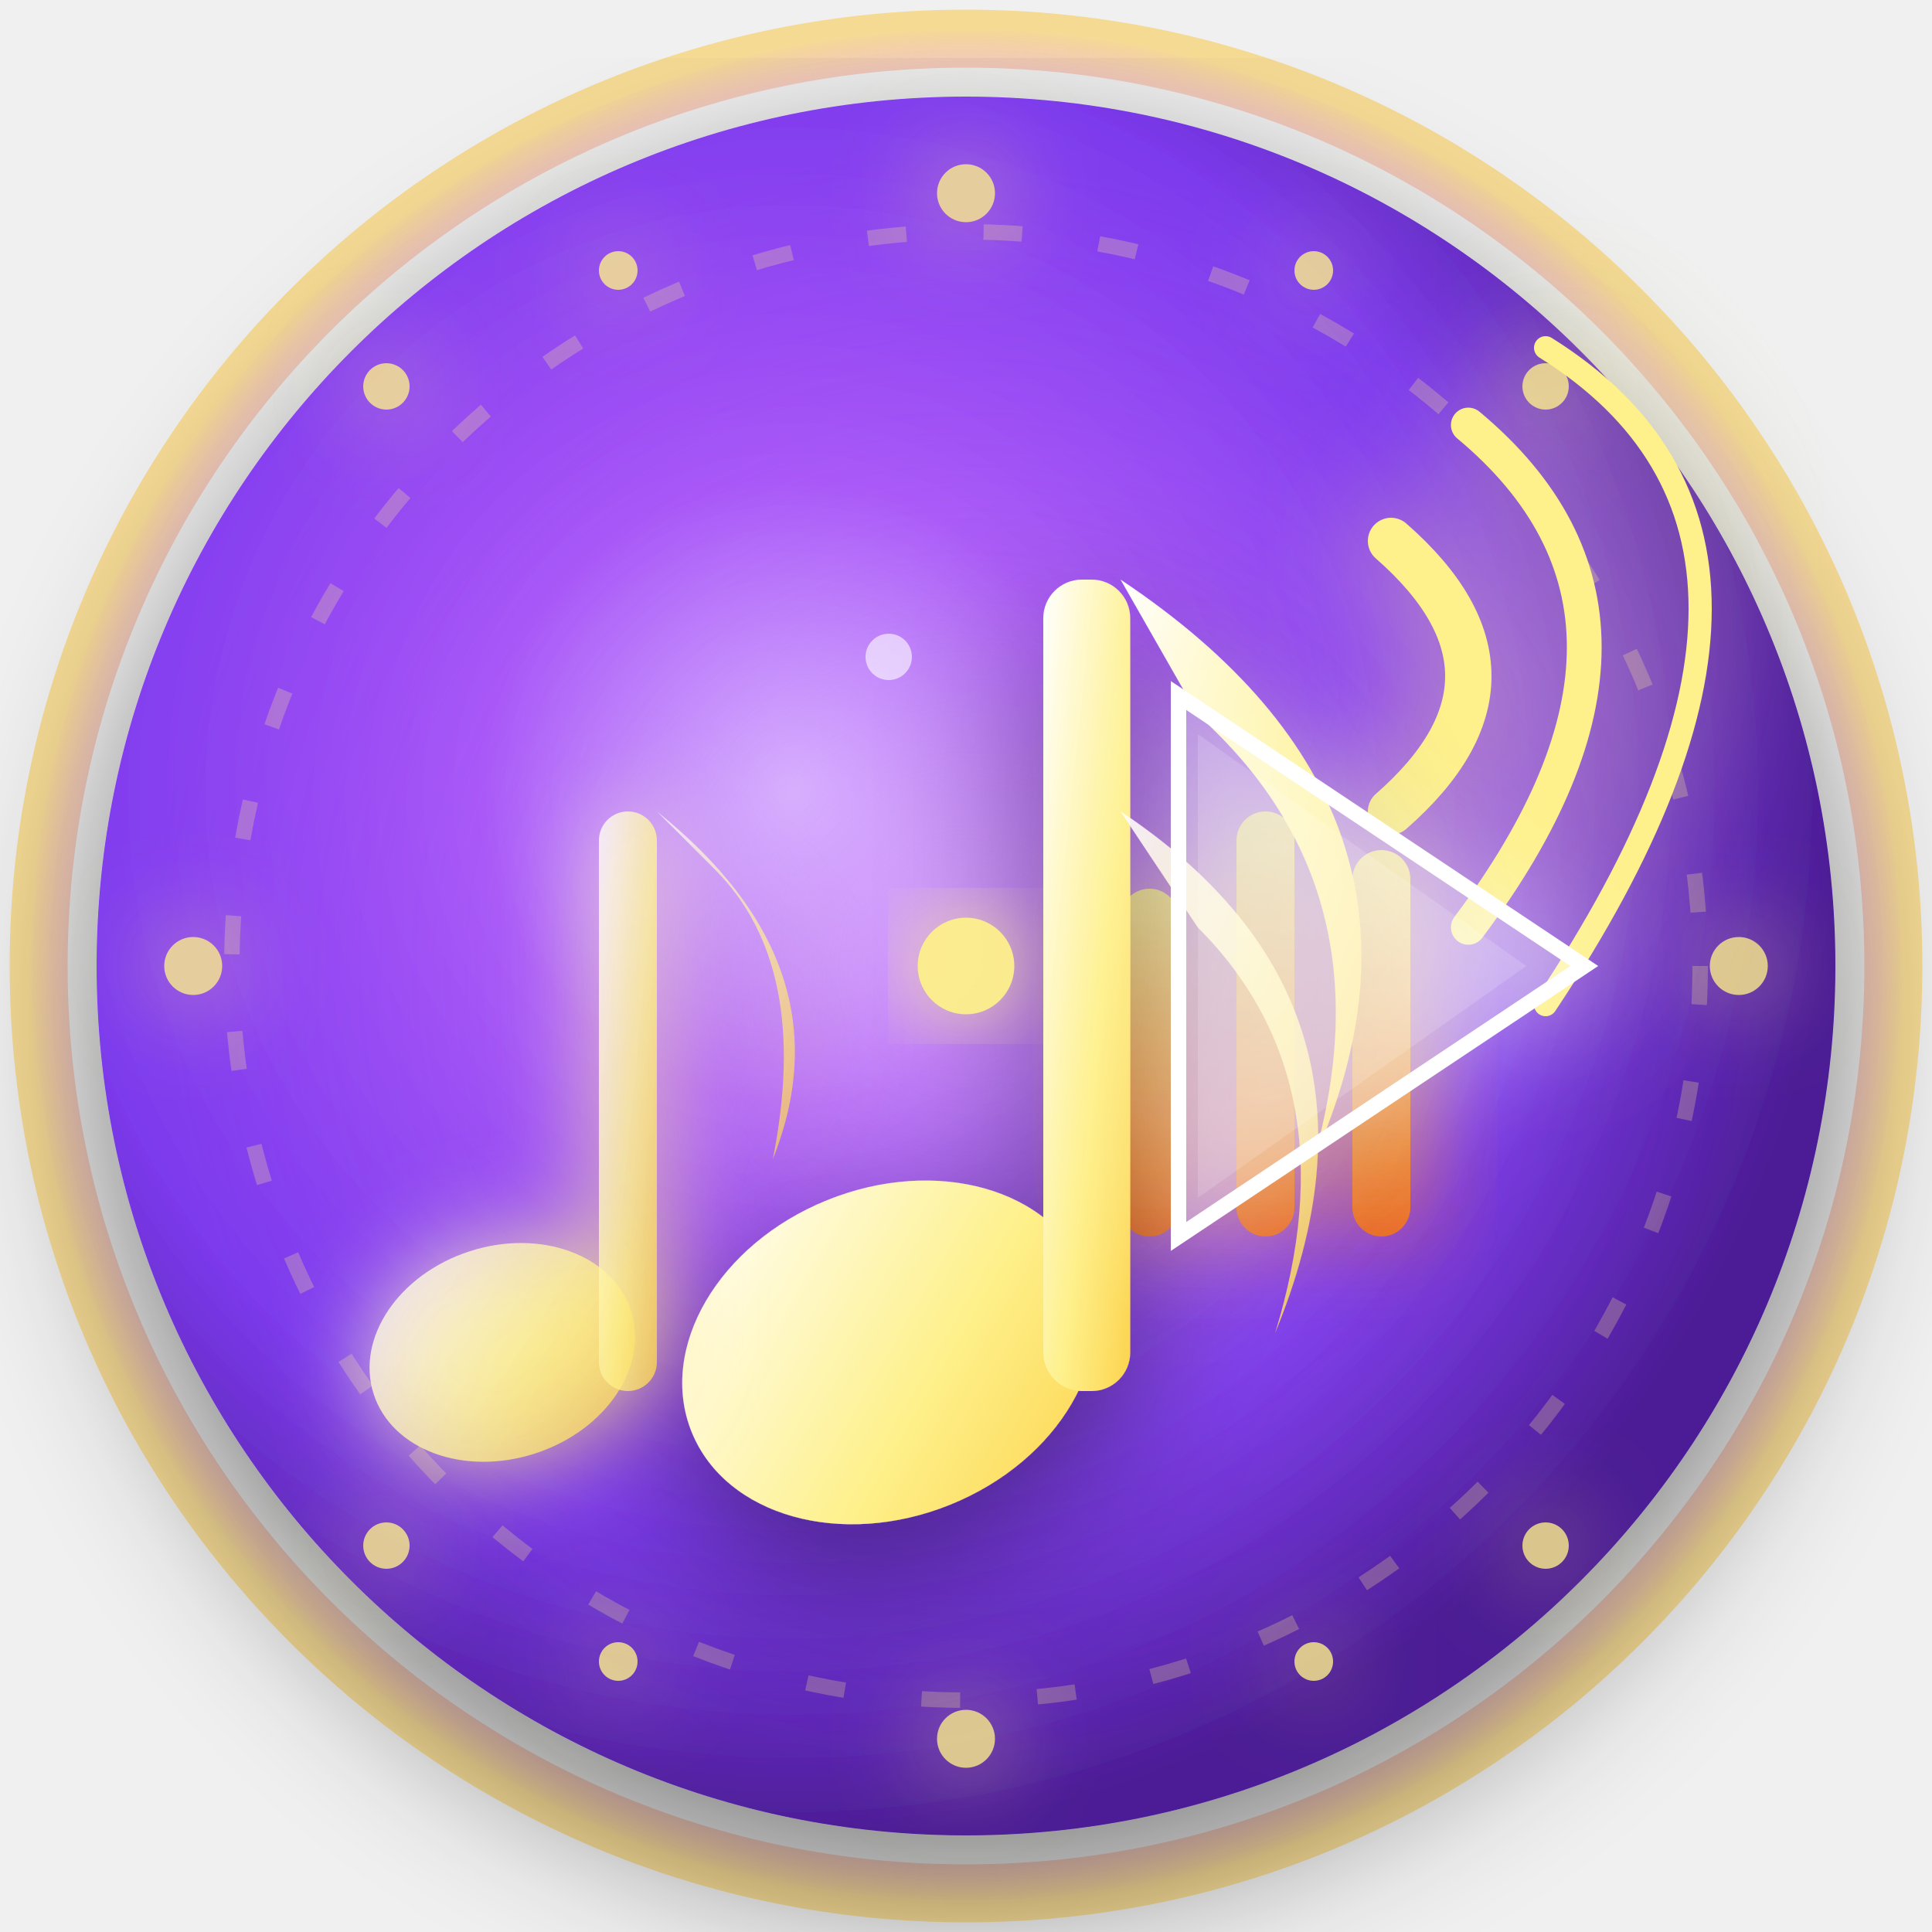
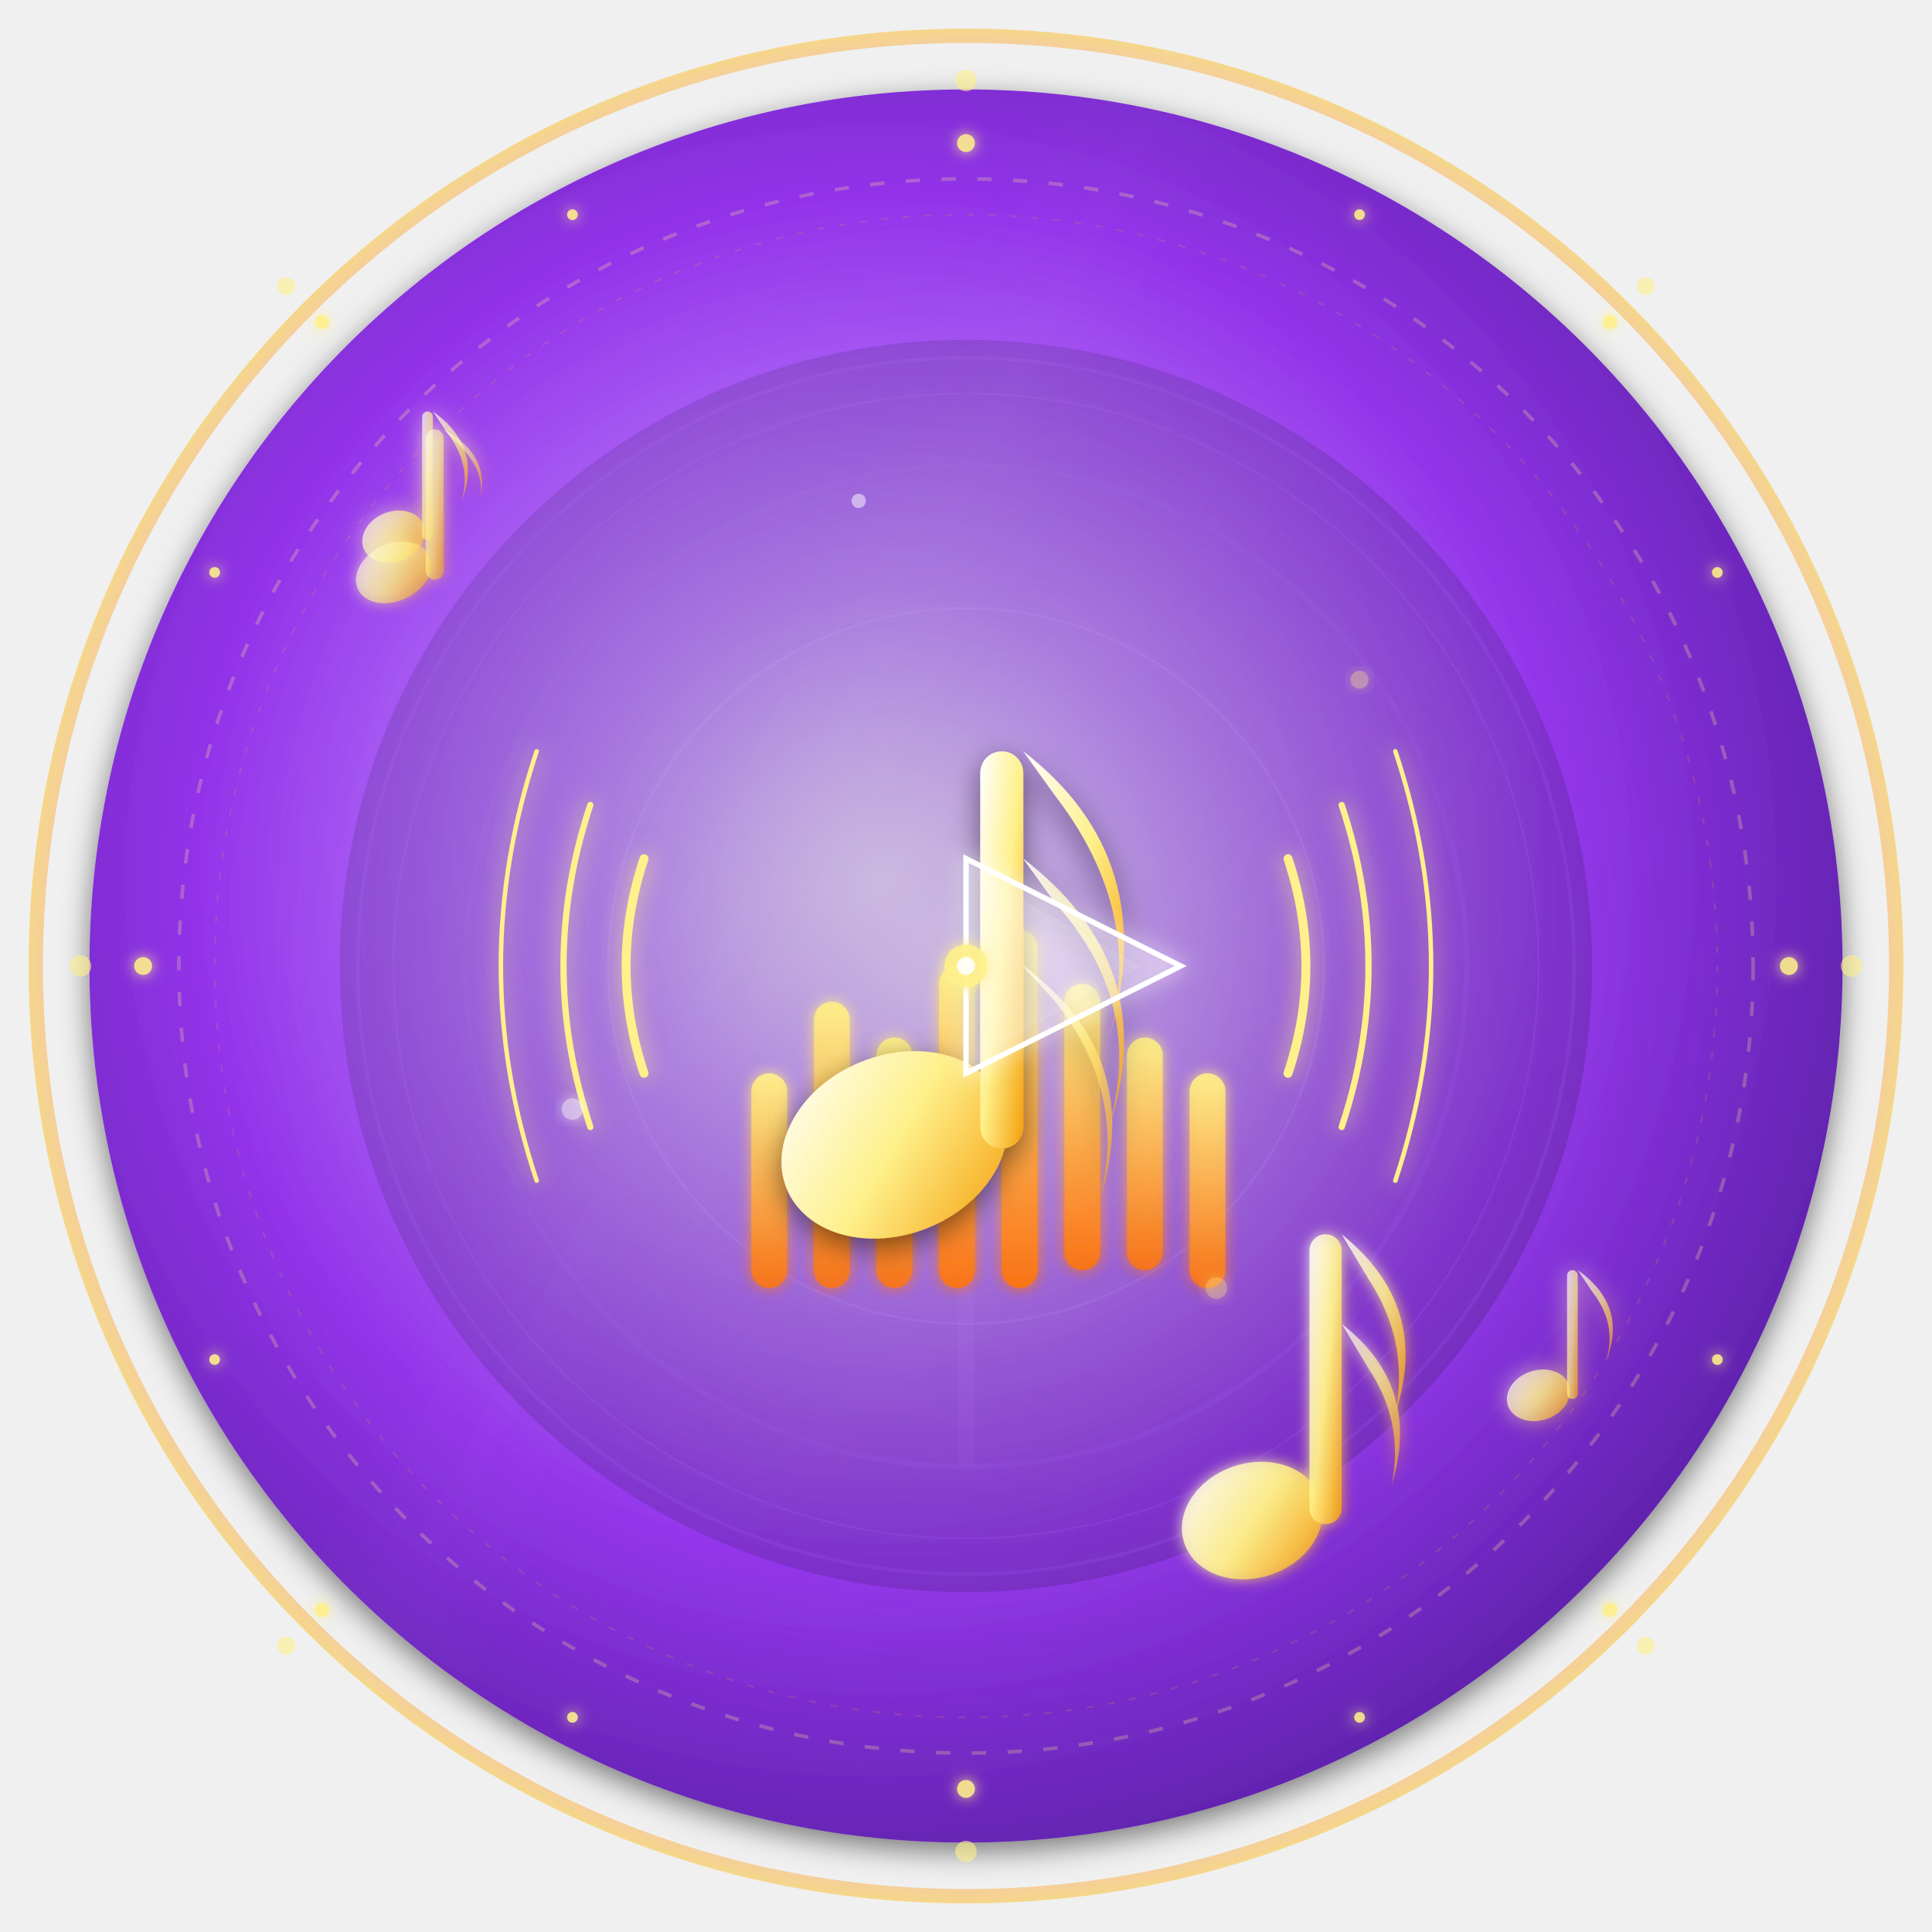
- <svg xmlns="http://www.w3.org/2000/svg" viewBox="0 0 100 100" width="100" height="100">
+ <svg xmlns="http://www.w3.org/2000/svg" viewBox="0 0 1080 1080" width="1080" height="1080">
  <defs>
    <style>
      @keyframes pulse {
-         0%, 100% { opacity: 0.4; transform: scale(1); }
+         0%, 100% { opacity: 0.3; transform: scale(1); }
        50% { opacity: 0.9; transform: scale(1.05); }
      }
      @keyframes wave1 {
        0%, 100% { opacity: 0.3; transform: scale(1); }
-         50% { opacity: 0.8; transform: scale(1.2); }
+         50% { opacity: 0.9; transform: scale(1.2); }
      }
      @keyframes wave2 {
        0%, 100% { opacity: 0.2; transform: scale(1); }
-         50% { opacity: 0.7; transform: scale(1.3); }
+         50% { opacity: 0.8; transform: scale(1.3); }
      }
      @keyframes rotateSlow {
        0% { transform: rotate(0deg); }
        100% { transform: rotate(360deg); }
      }
+       @keyframes rotateReverse {
+         0% { transform: rotate(0deg); }
+         100% { transform: rotate(-360deg); }
+       }
      @keyframes equalizer {
+         0%, 100% { transform: scaleY(0.5); }
+         50% { transform: scaleY(1.4); }
+       }
+       @keyframes equalizer2 {
+         0%, 100% { transform: scaleY(0.3); }
+         50% { transform: scaleY(1.6); }
+       }
+       @keyframes equalizer3 {
        0%, 100% { transform: scaleY(0.6); }
        50% { transform: scaleY(1.2); }
      }
-       @keyframes equalizer2 {
+       @keyframes equalizer4 {
        0%, 100% { transform: scaleY(0.4); }
-         50% { transform: scaleY(1.4); }
-       }
-       @keyframes equalizer3 {
-         0%, 100% { transform: scaleY(0.8); }
-         50% { transform: scaleY(1.1); }
+         50% { transform: scaleY(1.5); }
      }
      @keyframes spinNote {
        0% { transform: rotate(0deg); }
        100% { transform: rotate(360deg); }
      }
-       .bg-pulse { animation: pulse 2s ease-in-out infinite; transform-origin: center; }
-       .wave-1 { animation: wave1 1.8s ease-in-out infinite; transform-origin: center; }
-       .wave-2 { animation: wave2 1.8s ease-in-out 0.3s infinite; transform-origin: center; }
-       .spin-star { animation: rotateSlow 12s linear infinite; transform-origin: center; }
+       @keyframes floatNote {
+         0%, 100% { transform: translateY(0px); opacity: 0.6; }
+         50% { transform: translateY(-25px); opacity: 1; }
+       }
+       @keyframes floatNote2 {
+         0%, 100% { transform: translateY(0px); opacity: 0.5; }
+         50% { transform: translateY(25px); opacity: 0.9; }
+       }
+       @keyframes shine {
+         0% { transform: translateX(-100%) rotate(25deg); }
+         100% { transform: translateX(200%) rotate(25deg); }
+       }
+ 
+       .bg-pulse { animation: pulse 2.5s ease-in-out infinite; transform-origin: center; }
+       .wave-1 { animation: wave1 2s ease-in-out infinite; transform-origin: center; }
+       .wave-2 { animation: wave2 2s ease-in-out 0.4s infinite; transform-origin: center; }
+       .spin-star { animation: rotateSlow 20s linear infinite; transform-origin: center; }
+       .spin-reverse { animation: rotateReverse 15s linear infinite; transform-origin: center; }
      .eq-bar1 { animation: equalizer 1.2s ease-in-out infinite; transform-origin: bottom; }
      .eq-bar2 { animation: equalizer2 1.5s ease-in-out 0.2s infinite; transform-origin: bottom; }
      .eq-bar3 { animation: equalizer3 1.0s ease-in-out 0.4s infinite; transform-origin: bottom; }
-       .slow-spin { animation: spinNote 20s linear infinite; transform-origin: center; }
+       .eq-bar4 { animation: equalizer4 1.3s ease-in-out 0.6s infinite; transform-origin: bottom; }
+       .slow-spin { animation: spinNote 25s linear infinite; transform-origin: center; }
+       .float-note { animation: floatNote 4s ease-in-out infinite; }
+       .float-note-delay { animation: floatNote2 4.5s ease-in-out 1s infinite; }
+       .shine-layer { animation: shine 3s linear infinite; }
    </style>
-     <radialGradient id="bgGrad" cx="40%" cy="40%" r="60%">
-       <stop offset="0%" stop-color="#d8b4fe" />
-       <stop offset="30%" stop-color="#a855f7" />
-       <stop offset="70%" stop-color="#7c3aed" />
+     <radialGradient id="bgGrad" cx="45%" cy="45%" r="65%">
+       <stop offset="0%" stop-color="#e9d5ff" />
+       <stop offset="25%" stop-color="#c084fc" />
+       <stop offset="60%" stop-color="#9333ea" />
      <stop offset="100%" stop-color="#4c1d95" />
    </radialGradient>
    <radialGradient id="innerGlow" cx="50%" cy="50%" r="50%">
-       <stop offset="0%" stop-color="#f5d0fe" stop-opacity="0.5" />
-       <stop offset="50%" stop-color="#c084fc" stop-opacity="0.15" />
+       <stop offset="0%" stop-color="#fae8ff" stop-opacity="0.6" />
+       <stop offset="40%" stop-color="#d8b4fe" stop-opacity="0.2" />
      <stop offset="100%" stop-color="#7c3aed" stop-opacity="0" />
    </radialGradient>
    <radialGradient id="outerRing" cx="50%" cy="50%" r="50%">
-       <stop offset="85%" stop-color="#ec4899" stop-opacity="0" />
-       <stop offset="93%" stop-color="#f43f5e" stop-opacity="0.2" />
-       <stop offset="100%" stop-color="#fbbf24" stop-opacity="0.45" />
+       <stop offset="80%" stop-color="#ec4899" stop-opacity="0" />
+       <stop offset="92%" stop-color="#f43f5e" stop-opacity="0.25" />
+       <stop offset="100%" stop-color="#fbbf24" stop-opacity="0.5" />
    </radialGradient>
    <linearGradient id="noteGrad" x1="0%" y1="0%" x2="100%" y2="100%">
      <stop offset="0%" stop-color="#ffffff" />
-       <stop offset="60%" stop-color="#fef08a" />
-       <stop offset="100%" stop-color="#fcd34d" />
+       <stop offset="50%" stop-color="#fef08a" />
+       <stop offset="100%" stop-color="#f59e0b" />
    </linearGradient>
    <linearGradient id="eqGrad" x1="0%" y1="0%" x2="0%" y2="100%">
      <stop offset="0%" stop-color="#fef08a" />
      <stop offset="100%" stop-color="#f97316" />
    </linearGradient>
+     <linearGradient id="vinylGrad" x1="0%" y1="0%" x2="100%" y2="100%">
+       <stop offset="0%" stop-color="#1e1b4b" />
+       <stop offset="50%" stop-color="#0f172a" />
+       <stop offset="100%" stop-color="#000000" />
+     </linearGradient>
+     <linearGradient id="vinylShine" x1="0%" y1="0%" x2="100%" y2="50%">
+       <stop offset="0%" stop-color="#ffffff" stop-opacity="0" />
+       <stop offset="45%" stop-color="#ffffff" stop-opacity="0" />
+       <stop offset="50%" stop-color="#ffffff" stop-opacity="0.2" />
+       <stop offset="55%" stop-color="#ffffff" stop-opacity="0" />
+       <stop offset="100%" stop-color="#ffffff" stop-opacity="0" />
+     </linearGradient>
    <filter id="shadow" x="-20%" y="-20%" width="140%" height="140%">
-       <feDropShadow dx="0" dy="3" stdDeviation="4" flood-color="#000" flood-opacity="0.45" />
+       <feDropShadow dx="0" dy="5" stdDeviation="8" flood-color="#000" flood-opacity="0.5" />
    </filter>
    <filter id="glow" x="-30%" y="-30%" width="160%" height="160%">
-       <feGaussianBlur stdDeviation="2.5" result="blur" />
+       <feGaussianBlur stdDeviation="4" result="blur" />
      <feMerge>
        <feMergeNode in="blur" />
        <feMergeNode in="SourceGraphic" />
      </feMerge>
    </filter>
    <filter id="strongGlow" x="-40%" y="-40%" width="180%" height="180%">
-       <feGaussianBlur stdDeviation="3" result="blur" />
+       <feGaussianBlur stdDeviation="6" result="blur" />
      <feComponentTransfer in="blur">
        <feFuncA type="linear" slope="0.8" />
      </feComponentTransfer>
      <feMerge>
        <feMergeNode />
        <feMergeNode in="SourceGraphic" />
      </feMerge>
    </filter>
  </defs>
-   <circle cx="50" cy="50" r="48" fill="none" stroke="url(#outerRing)" stroke-width="3" class="bg-pulse" />
-   <circle cx="50" cy="50" r="45" fill="url(#bgGrad)" filter="url(#shadow)" />
-   <circle cx="50" cy="50" r="42" fill="url(#innerGlow)" />
-   <circle cx="50" cy="50" r="38" fill="none" stroke="#fef08a" stroke-width="0.8" opacity="0.25" stroke-dasharray="2 4" />
-   <g class="spin-star" fill="#fef08a" opacity="0.8" filter="url(#glow)">
-     <circle cx="50" cy="10" r="1.5" />
-     <circle cx="50" cy="90" r="1.5" />
-     <circle cx="10" cy="50" r="1.5" />
-     <circle cx="90" cy="50" r="1.5" />
-     <circle cx="20" cy="20" r="1.2" />
-     <circle cx="80" cy="80" r="1.2" />
-     <circle cx="20" cy="80" r="1.2" />
-     <circle cx="80" cy="20" r="1.2" />
-     <circle cx="32" cy="14" r="1" />
-     <circle cx="68" cy="14" r="1" />
-     <circle cx="32" cy="86" r="1" />
-     <circle cx="68" cy="86" r="1" />
-   </g>
-   <g transform="translate(58, 38)" filter="url(#glow)">
-     <rect x="0" y="8" width="3" height="18" rx="1.5" fill="url(#eqGrad)" class="eq-bar1" opacity="0.9" />
-     <rect x="6" y="4" width="3" height="22" rx="1.5" fill="url(#eqGrad)" class="eq-bar2" opacity="0.9" />
-     <rect x="12" y="6" width="3" height="20" rx="1.5" fill="url(#eqGrad)" class="eq-bar3" opacity="0.9" />
+   <circle cx="540" cy="540" r="520" fill="none" stroke="url(#outerRing)" stroke-width="8" class="bg-pulse" />
+   <circle cx="540" cy="540" r="490" fill="url(#bgGrad)" filter="url(#shadow)" />
+   <circle cx="540" cy="540" r="460" fill="url(#innerGlow)" />
+   <circle cx="540" cy="540" r="440" fill="none" stroke="#fef08a" stroke-width="2" opacity="0.25" stroke-dasharray="8 12" />
+   <circle cx="540" cy="540" r="420" fill="none" stroke="#fbbf24" stroke-width="1" opacity="0.15" stroke-dasharray="4 8" />
+   <g class="spin-reverse" opacity="0.15">
+     <circle cx="540" cy="540" r="350" fill="url(#vinylGrad)" />
+     <circle cx="540" cy="540" r="340" fill="none" stroke="#334155" stroke-width="2" />
+     <circle cx="540" cy="540" r="320" fill="none" stroke="#334155" stroke-width="1" />
+     <circle cx="540" cy="540" r="280" fill="none" stroke="#1e293b" stroke-width="3" />
+     <circle cx="540" cy="540" r="200" fill="none" stroke="#334155" stroke-width="1.5" />
+     <rect x="535" y="540" width="10" height="280" fill="#ffffff" opacity="0.1" />
+   </g>
+   <rect x="0" y="0" width="1080" height="1080" fill="url(#vinylShine)" opacity="0.08" class="shine-layer" pointer-events="none" />
+   <g class="spin-star" fill="#fef08a" opacity="0.9" filter="url(#glow)">
+     <circle cx="540" cy="80" r="5" />
+     <circle cx="540" cy="1000" r="5" />
+     <circle cx="80" cy="540" r="5" />
+     <circle cx="1000" cy="540" r="5" />
+     <circle cx="180" cy="180" r="4" />
+     <circle cx="900" cy="900" r="4" />
+     <circle cx="180" cy="900" r="4" />
+     <circle cx="900" cy="180" r="4" />
+     <circle cx="320" cy="120" r="3" />
+     <circle cx="760" cy="120" r="3" />
+     <circle cx="320" cy="960" r="3" />
+     <circle cx="760" cy="960" r="3" />
+     <circle cx="120" cy="320" r="3" />
+     <circle cx="120" cy="760" r="3" />
+     <circle cx="960" cy="320" r="3" />
+     <circle cx="960" cy="760" r="3" />
+   </g>
+   <g class="float-note" filter="url(#strongGlow)">
+     <ellipse cx="220" cy="300" rx="18" ry="14" transform="rotate(-22, 220, 300)" fill="url(#noteGrad)" opacity="0.7" />
+     <rect x="236" y="230" width="6" height="72" rx="3" fill="url(#noteGrad)" opacity="0.7" />
+     <path d="M242 230 Q270 250 258 280 Q264 260 250 242" fill="url(#noteGrad)" opacity="0.7" />
+   </g>
+   <g class="float-note-delay" filter="url(#strongGlow)">
+     <ellipse cx="860" cy="780" rx="18" ry="14" transform="rotate(-18, 860, 780)" fill="url(#noteGrad)" opacity="0.7" />
+     <rect x="876" y="710" width="6" height="72" rx="3" fill="url(#noteGrad)" opacity="0.7" />
+     <path d="M882 710 Q910 730 898 760 Q904 740 890 722" fill="url(#noteGrad)" opacity="0.7" />
+   </g>
+   <g transform="translate(540, 520)" filter="url(#glow)">
+     <rect x="-120" y="80" width="20" height="120" rx="10" fill="url(#eqGrad)" class="eq-bar1" opacity="0.9" />
+     <rect x="-85" y="40" width="20" height="160" rx="10" fill="url(#eqGrad)" class="eq-bar2" opacity="0.9" />
+     <rect x="-50" y="60" width="20" height="140" rx="10" fill="url(#eqGrad)" class="eq-bar3" opacity="0.9" />
+     <rect x="-15" y="20" width="20" height="180" rx="10" fill="url(#eqGrad)" class="eq-bar4" opacity="0.95" />
+     <rect x="20" y="0" width="20" height="200" rx="10" fill="url(#eqGrad)" class="eq-bar1" opacity="1" />
+     <rect x="55" y="30" width="20" height="160" rx="10" fill="url(#eqGrad)" class="eq-bar2" opacity="0.95" />
+     <rect x="90" y="60" width="20" height="130" rx="10" fill="url(#eqGrad)" class="eq-bar3" opacity="0.9" />
+     <rect x="125" y="80" width="20" height="120" rx="10" fill="url(#eqGrad)" class="eq-bar4" opacity="0.9" />
  </g>
  <g stroke="#fef08a" fill="none" stroke-linecap="round" filter="url(#strongGlow)">
-     <path d="M72 28 Q80 35 72 42" stroke-width="2.4" class="wave-1" />
-     <path d="M76 22 Q88 32 76 48" stroke-width="1.8" class="wave-2" />
-     <path d="M80 18 Q96 28 80 52" stroke-width="1.2" class="wave-1" />
-   </g>
-   <g transform="translate(26, 22)" filter="url(#shadow)">
-     <ellipse cx="20" cy="48" rx="11" ry="8.5" transform="rotate(-22, 20, 48)" fill="url(#noteGrad)" />
-     <rect x="28" y="8" width="4.5" height="42" rx="2" fill="url(#noteGrad)" />
-     <path d="M32 8 Q50 20 42 38 Q46 24 36 15" fill="url(#noteGrad)" stroke="none" />
-     <path d="M32 20 Q47 30 40 47 Q44 34 36 26" fill="url(#noteGrad)" opacity="0.85" />
-   </g>
-   <g transform="translate(12, 24)" filter="url(#glow)">
-     <ellipse cx="14" cy="46" rx="7" ry="5.5" transform="rotate(-18, 14, 46)" fill="url(#noteGrad)" opacity="0.8" />
-     <rect x="19" y="18" width="3" height="30" rx="1.5" fill="url(#noteGrad)" opacity="0.8" />
-     <path d="M22 18 Q32 26 28 36 Q30 26 25 21" fill="url(#noteGrad)" opacity="0.7" />
+     <path d="M720 480 Q740 540 720 600" stroke-width="5" class="wave-1" />
+     <path d="M750 450 Q780 540 750 630" stroke-width="3.5" class="wave-2" />
+     <path d="M780 420 Q820 540 780 660" stroke-width="2.5" class="wave-1" />
+     <path d="M360 480 Q340 540 360 600" stroke-width="5" class="wave-1" />
+     <path d="M330 450 Q300 540 330 630" stroke-width="3.5" class="wave-2" />
+     <path d="M300 420 Q260 540 300 660" stroke-width="2.5" class="wave-1" />
+   </g>
+   <g transform="translate(380, 360)" filter="url(#shadow)">
+     <ellipse cx="120" cy="280" rx="65" ry="50" transform="rotate(-22, 120, 280)" fill="url(#noteGrad)" />
+     <rect x="168" y="60" width="24" height="222" rx="12" fill="url(#noteGrad)" />
+     <path d="M192 60 Q270 120 240 220 Q260 150 210 85" fill="url(#noteGrad)" stroke="none" />
+     <path d="M192 120 Q270 180 240 270 Q260 200 210 145" fill="url(#noteGrad)" opacity="0.85" />
+     <path d="M192 180 Q260 230 235 310 Q250 250 210 200" fill="url(#noteGrad)" opacity="0.7" />
+   </g>
+   <g transform="translate(620, 580)" filter="url(#glow)">
+     <ellipse cx="80" cy="270" rx="40" ry="32" transform="rotate(-18, 80, 270)" fill="url(#noteGrad)" opacity="0.85" />
+     <rect x="112" y="110" width="18" height="162" rx="9" fill="url(#noteGrad)" opacity="0.85" />
+     <path d="M130 110 Q180 150 160 210 Q168 170 145 135" fill="url(#noteGrad)" opacity="0.8" />
+     <path d="M130 160 Q175 195 158 250 Q165 215 145 185" fill="url(#noteGrad)" opacity="0.7" />
+   </g>
+   <g class="slow-spin" transform="translate(180, 200)" filter="url(#glow)">
+     <ellipse cx="40" cy="120" rx="22" ry="16" transform="rotate(-25, 40, 120)" fill="url(#noteGrad)" opacity="0.6" />
+     <rect x="58" y="40" width="10" height="84" rx="5" fill="url(#noteGrad)" opacity="0.6" />
+     <path d="M68 40 Q95 55 88 80 Q92 65 78 50" fill="url(#noteGrad)" opacity="0.6" />
  </g>
  <g filter="url(#strongGlow)">
-     <polygon points="61,36 61,64 82,50" fill="#ffffff" fill-opacity="0.3" stroke="#ffffff" stroke-width="0.8" />
-     <polygon points="62,38 62,62 79,50" fill="#ffffff" fill-opacity="0.15" />
-   </g>
-   <circle cx="50" cy="50" r="2.5" fill="#fef08a" opacity="0.95" filter="url(#glow)" />
-   <circle cx="46" cy="34" r="1.2" fill="#ffffff" opacity="0.6" />
+     <polygon points="540,480 540,600 660,540" fill="#ffffff" fill-opacity="0.25" stroke="#ffffff" stroke-width="3" />
+     <polygon points="548,490 548,590 638,540" fill="#ffffff" fill-opacity="0.1" />
+   </g>
+   <circle cx="540" cy="540" r="12" fill="#fef08a" opacity="0.95" filter="url(#glow)" />
+   <circle cx="540" cy="540" r="5" fill="#ffffff" opacity="0.9" />
+   <circle cx="320" cy="620" r="6" fill="#ffffff" opacity="0.5" filter="url(#glow)" />
+   <circle cx="760" cy="380" r="5" fill="#fef08a" opacity="0.4" filter="url(#glow)" />
+   <circle cx="480" cy="280" r="4" fill="#ffffff" opacity="0.5" />
+   <circle cx="680" cy="720" r="6" fill="#fef08a" opacity="0.4" filter="url(#glow)" />
+   <g fill="#fef08a" opacity="0.6" class="spin-star">
+     <circle cx="540" cy="45" r="6" />
+     <circle cx="540" cy="1035" r="6" />
+     <circle cx="45" cy="540" r="6" />
+     <circle cx="1035" cy="540" r="6" />
+     <circle cx="160" cy="160" r="5" />
+     <circle cx="920" cy="920" r="5" />
+     <circle cx="160" cy="920" r="5" />
+     <circle cx="920" cy="160" r="5" />
+   </g>
</svg>
